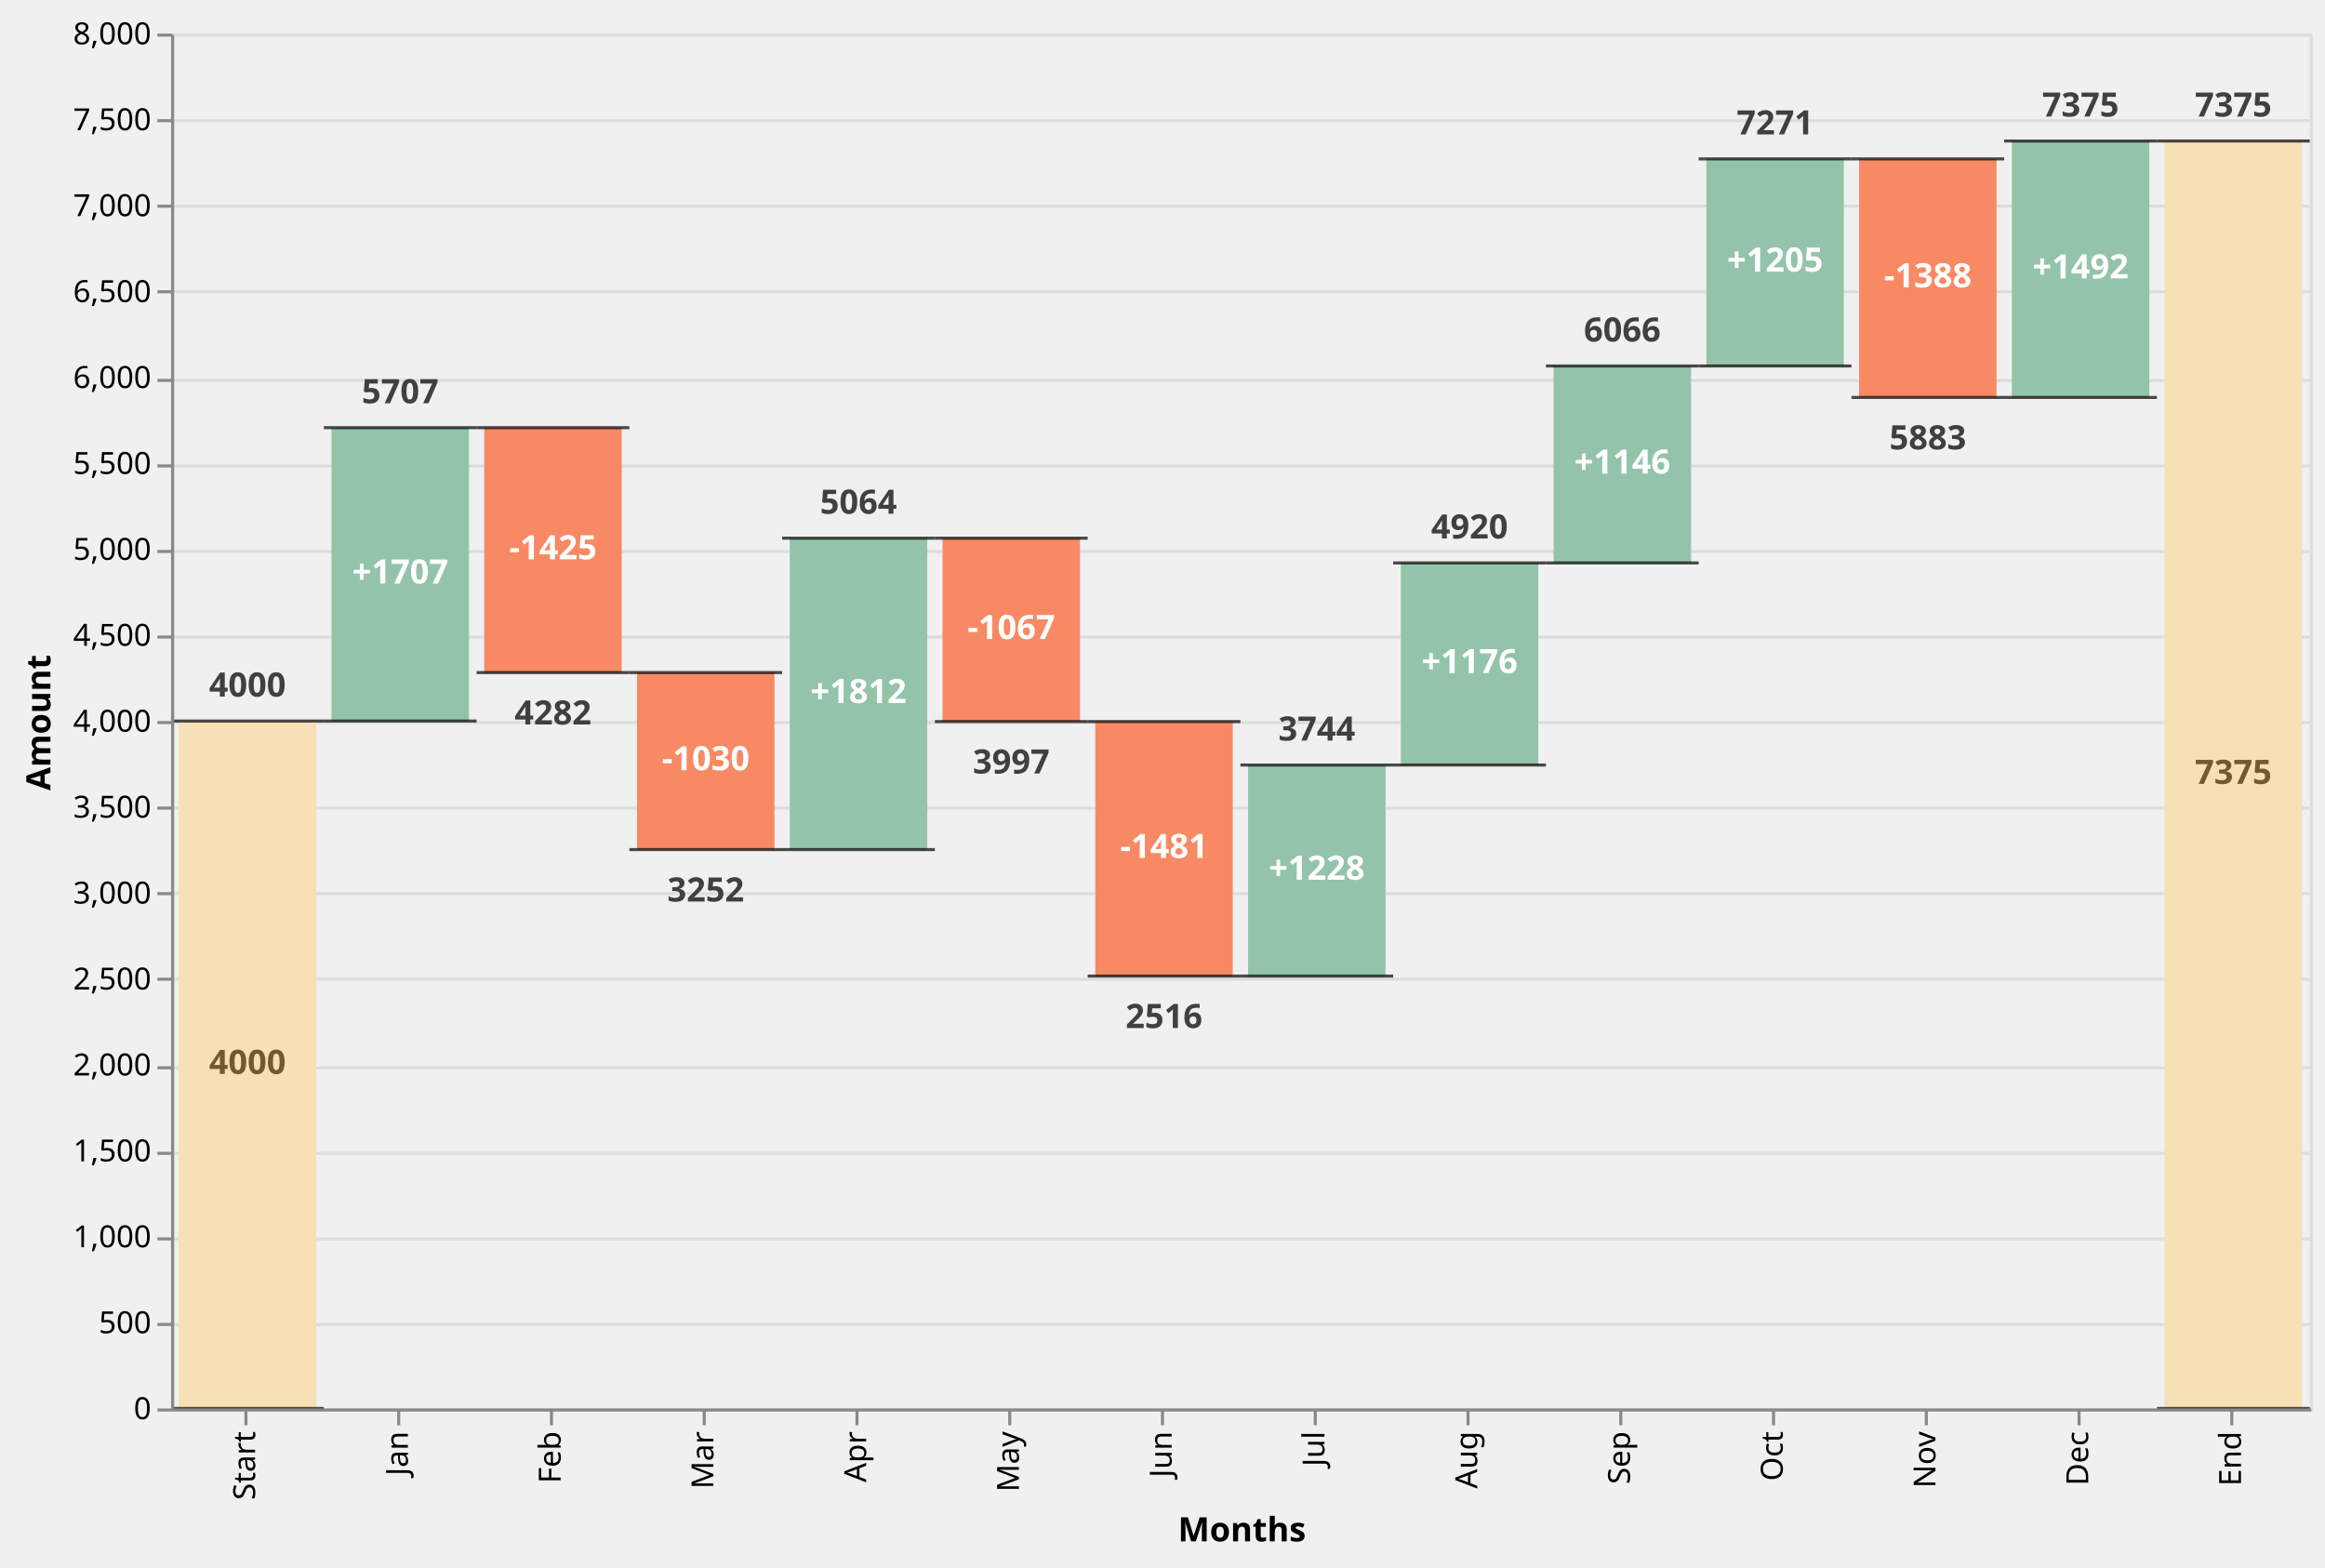
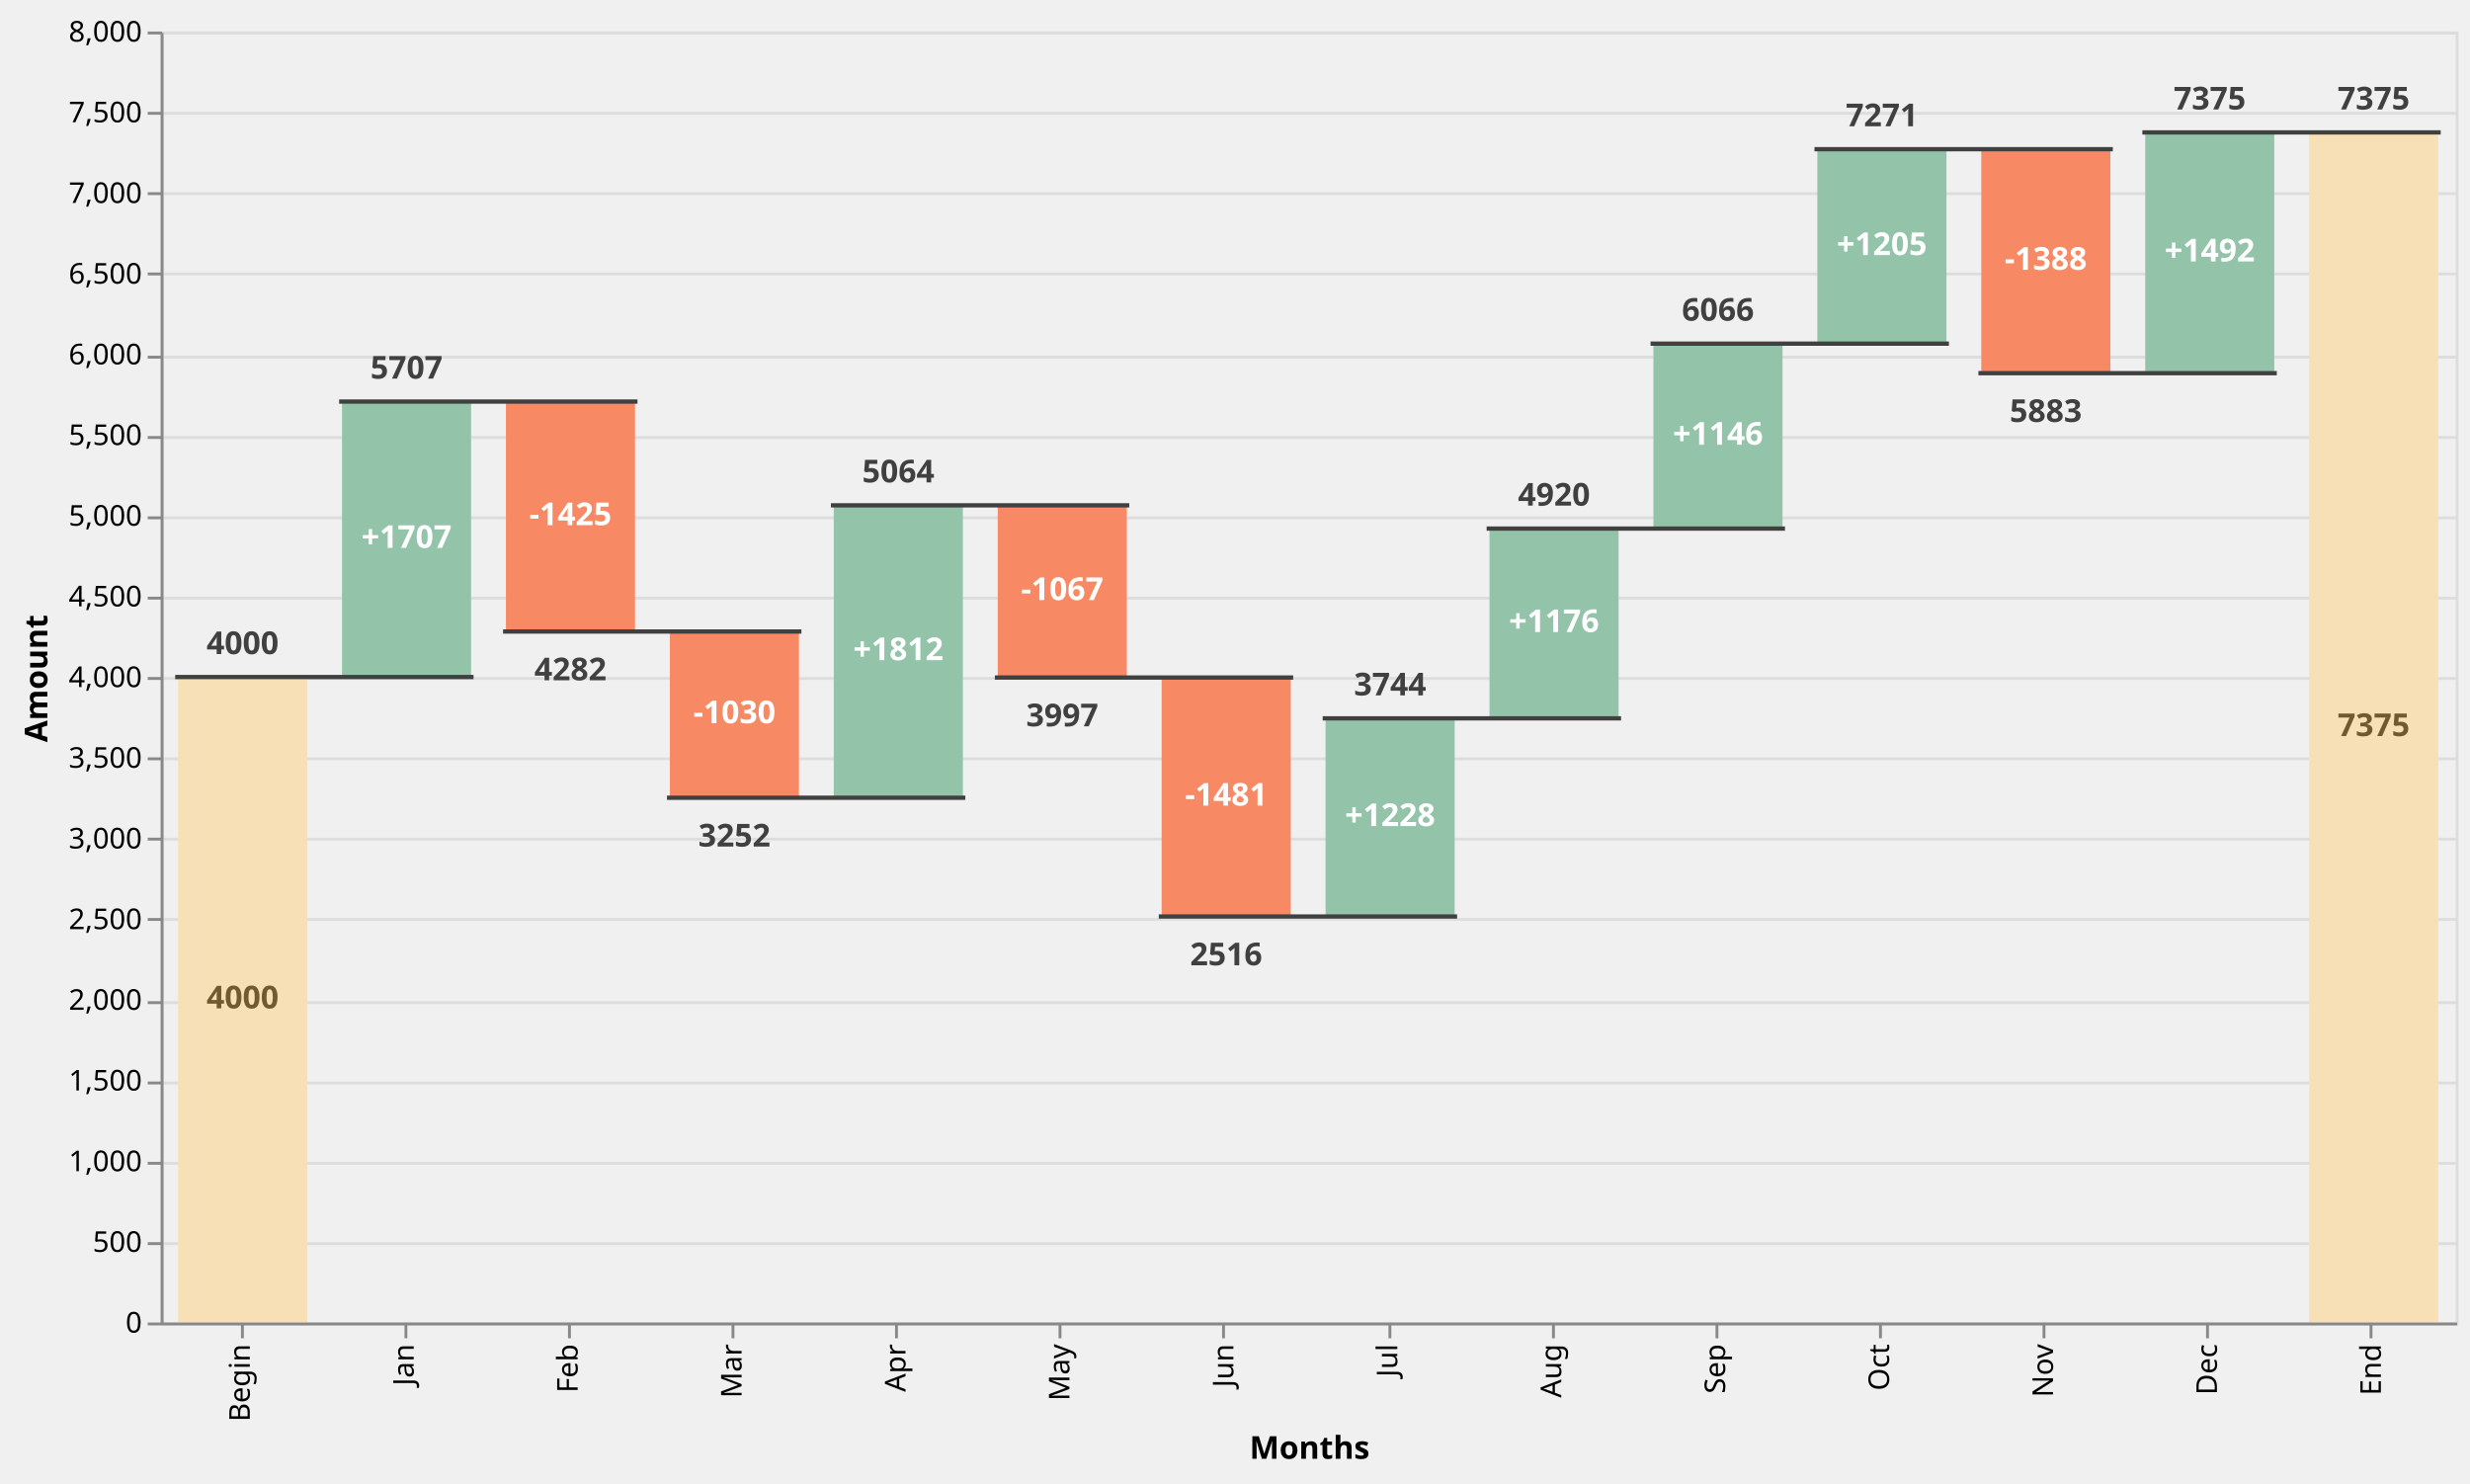
- <svg xmlns="http://www.w3.org/2000/svg" class="marks" width="761" height="513" viewBox="0 0 761 513" version="1.1">
+ <svg xmlns="http://www.w3.org/2000/svg" class="marks" width="861" height="517" viewBox="0 0 861 517" version="1.1">
  <g transform="translate(56,11)">
    <g class="mark-group role-frame root">
      <g transform="translate(0,0)">
-         <path class="background" d="M0.5,0.5h700v450h-700Z" style="fill: none; stroke: #ddd;" />
+         <path class="background" d="M0.5,0.5h800v450h-800Z" style="fill: none; stroke: #ddd;" />
        <g>
          <g class="mark-group role-axis">
            <g transform="translate(0.5,0.5)">
              <path class="background" d="M0,0h0v0h0Z" style="pointer-events: none; fill: none;" />
              <g>
                <g class="mark-rule role-axis-grid" style="pointer-events: none;">
-                   <line transform="translate(0,450)" x2="700" y2="0" style="fill: none; stroke: #ddd; stroke-width: 1; opacity: 1;" />
-                   <line transform="translate(0,422)" x2="700" y2="0" style="fill: none; stroke: #ddd; stroke-width: 1; opacity: 1;" />
-                   <line transform="translate(0,394)" x2="700" y2="0" style="fill: none; stroke: #ddd; stroke-width: 1; opacity: 1;" />
-                   <line transform="translate(0,366)" x2="700" y2="0" style="fill: none; stroke: #ddd; stroke-width: 1; opacity: 1;" />
-                   <line transform="translate(0,338)" x2="700" y2="0" style="fill: none; stroke: #ddd; stroke-width: 1; opacity: 1;" />
-                   <line transform="translate(0,309)" x2="700" y2="0" style="fill: none; stroke: #ddd; stroke-width: 1; opacity: 1;" />
-                   <line transform="translate(0,281)" x2="700" y2="0" style="fill: none; stroke: #ddd; stroke-width: 1; opacity: 1;" />
-                   <line transform="translate(0,253)" x2="700" y2="0" style="fill: none; stroke: #ddd; stroke-width: 1; opacity: 1;" />
-                   <line transform="translate(0,225)" x2="700" y2="0" style="fill: none; stroke: #ddd; stroke-width: 1; opacity: 1;" />
-                   <line transform="translate(0,197)" x2="700" y2="0" style="fill: none; stroke: #ddd; stroke-width: 1; opacity: 1;" />
-                   <line transform="translate(0,169)" x2="700" y2="0" style="fill: none; stroke: #ddd; stroke-width: 1; opacity: 1;" />
-                   <line transform="translate(0,141)" x2="700" y2="0" style="fill: none; stroke: #ddd; stroke-width: 1; opacity: 1;" />
-                   <line transform="translate(0,113)" x2="700" y2="0" style="fill: none; stroke: #ddd; stroke-width: 1; opacity: 1;" />
-                   <line transform="translate(0,84)" x2="700" y2="0" style="fill: none; stroke: #ddd; stroke-width: 1; opacity: 1;" />
-                   <line transform="translate(0,56)" x2="700" y2="0" style="fill: none; stroke: #ddd; stroke-width: 1; opacity: 1;" />
-                   <line transform="translate(0,28)" x2="700" y2="0" style="fill: none; stroke: #ddd; stroke-width: 1; opacity: 1;" />
-                   <line transform="translate(0,0)" x2="700" y2="0" style="fill: none; stroke: #ddd; stroke-width: 1; opacity: 1;" />
+                   <line transform="translate(0,450)" x2="800" y2="0" style="fill: none; stroke: #ddd; stroke-width: 1; opacity: 1;" />
+                   <line transform="translate(0,422)" x2="800" y2="0" style="fill: none; stroke: #ddd; stroke-width: 1; opacity: 1;" />
+                   <line transform="translate(0,394)" x2="800" y2="0" style="fill: none; stroke: #ddd; stroke-width: 1; opacity: 1;" />
+                   <line transform="translate(0,366)" x2="800" y2="0" style="fill: none; stroke: #ddd; stroke-width: 1; opacity: 1;" />
+                   <line transform="translate(0,338)" x2="800" y2="0" style="fill: none; stroke: #ddd; stroke-width: 1; opacity: 1;" />
+                   <line transform="translate(0,309)" x2="800" y2="0" style="fill: none; stroke: #ddd; stroke-width: 1; opacity: 1;" />
+                   <line transform="translate(0,281)" x2="800" y2="0" style="fill: none; stroke: #ddd; stroke-width: 1; opacity: 1;" />
+                   <line transform="translate(0,253)" x2="800" y2="0" style="fill: none; stroke: #ddd; stroke-width: 1; opacity: 1;" />
+                   <line transform="translate(0,225)" x2="800" y2="0" style="fill: none; stroke: #ddd; stroke-width: 1; opacity: 1;" />
+                   <line transform="translate(0,197)" x2="800" y2="0" style="fill: none; stroke: #ddd; stroke-width: 1; opacity: 1;" />
+                   <line transform="translate(0,169)" x2="800" y2="0" style="fill: none; stroke: #ddd; stroke-width: 1; opacity: 1;" />
+                   <line transform="translate(0,141)" x2="800" y2="0" style="fill: none; stroke: #ddd; stroke-width: 1; opacity: 1;" />
+                   <line transform="translate(0,113)" x2="800" y2="0" style="fill: none; stroke: #ddd; stroke-width: 1; opacity: 1;" />
+                   <line transform="translate(0,84)" x2="800" y2="0" style="fill: none; stroke: #ddd; stroke-width: 1; opacity: 1;" />
+                   <line transform="translate(0,56)" x2="800" y2="0" style="fill: none; stroke: #ddd; stroke-width: 1; opacity: 1;" />
+                   <line transform="translate(0,28)" x2="800" y2="0" style="fill: none; stroke: #ddd; stroke-width: 1; opacity: 1;" />
+                   <line transform="translate(0,0)" x2="800" y2="0" style="fill: none; stroke: #ddd; stroke-width: 1; opacity: 1;" />
                </g>
              </g>
            </g>
          </g>
          <g class="mark-rect role-mark layer_0_marks">
-             <path d="M2.5,225h45v225h-45Z" style="fill: #f7e0b6;" />
-             <path d="M52.5,128.981h45v96.019h-45Z" style="fill: #93c4aa;" />
-             <path d="M102.5,128.981h45v80.156h-45Z" style="fill: #f78a64;" />
-             <path d="M152.5,209.137h45v57.938h-45Z" style="fill: #f78a64;" />
-             <path d="M202.5,165.15h45v101.925h-45Z" style="fill: #93c4aa;" />
-             <path d="M252.5,165.15h45v60.019h-45Z" style="fill: #f78a64;" />
-             <path d="M302.5,225.169h45v83.306h-45Z" style="fill: #f78a64;" />
-             <path d="M352.5,239.4h45v69.075h-45Z" style="fill: #93c4aa;" />
-             <path d="M402.5,173.25h45v66.15h-45Z" style="fill: #93c4aa;" />
-             <path d="M452.5,108.788h45v64.462h-45Z" style="fill: #93c4aa;" />
-             <path d="M502.5,41.006h45v67.781h-45Z" style="fill: #93c4aa;" />
-             <path d="M552.5,41.006h45v78.075h-45Z" style="fill: #f78a64;" />
-             <path d="M602.5,35.156h45v83.925h-45Z" style="fill: #93c4aa;" />
-             <path d="M652.5,35.156h45v414.844h-45Z" style="fill: #f7e0b6;" />
+             <path d="M6.071,225h45v225h-45Z" style="fill: #f7e0b6;" />
+             <path d="M63.214,128.981h45v96.019h-45Z" style="fill: #93c4aa;" />
+             <path d="M120.357,128.981h45v80.156h-45Z" style="fill: #f78a64;" />
+             <path d="M177.5,209.137h45v57.938h-45Z" style="fill: #f78a64;" />
+             <path d="M234.643,165.15h45v101.925h-45Z" style="fill: #93c4aa;" />
+             <path d="M291.786,165.15h45v60.019h-45Z" style="fill: #f78a64;" />
+             <path d="M348.929,225.169h45v83.306h-45Z" style="fill: #f78a64;" />
+             <path d="M406.071,239.4h45v69.075h-45Z" style="fill: #93c4aa;" />
+             <path d="M463.214,173.25h45v66.15h-45Z" style="fill: #93c4aa;" />
+             <path d="M520.357,108.788h45v64.462h-45Z" style="fill: #93c4aa;" />
+             <path d="M577.5,41.006h45v67.781h-45Z" style="fill: #93c4aa;" />
+             <path d="M634.643,41.006h45v78.075h-45Z" style="fill: #f78a64;" />
+             <path d="M691.786,35.156h45v83.925h-45Z" style="fill: #93c4aa;" />
+             <path d="M748.929,35.156h45v414.844h-45Z" style="fill: #f7e0b6;" />
          </g>
          <g class="mark-rect role-mark layer_1_marks">
-             <path d="M0,449.5h50v1h-50Z" style="fill: black; opacity: 0.7;" />
-             <path d="M50,224.5h50v1h-50Z" style="fill: black; opacity: 0.7;" />
-             <path d="M100,128.481h50v1h-50Z" style="fill: black; opacity: 0.7;" />
-             <path d="M150,208.637h50v1h-50Z" style="fill: black; opacity: 0.7;" />
-             <path d="M200,266.575h50v1h-50Z" style="fill: black; opacity: 0.7;" />
-             <path d="M250,164.65h50v1h-50Z" style="fill: black; opacity: 0.7;" />
-             <path d="M300,224.669h50v1h-50Z" style="fill: black; opacity: 0.7;" />
-             <path d="M350,307.975h50v1h-50Z" style="fill: black; opacity: 0.7;" />
-             <path d="M400,238.9h50v1h-50Z" style="fill: black; opacity: 0.7;" />
-             <path d="M450,172.75h50v1h-50Z" style="fill: black; opacity: 0.7;" />
-             <path d="M500,108.288h50v1h-50Z" style="fill: black; opacity: 0.7;" />
-             <path d="M550,40.506h50v1h-50Z" style="fill: black; opacity: 0.7;" />
-             <path d="M600,118.581h50v1h-50Z" style="fill: black; opacity: 0.7;" />
-             <path d="M650,449.5h50v1h-50Z" style="fill: black; opacity: 0.7;" />
-           </g>
-           <g class="mark-rect role-mark layer_2_marks">
-             <path d="M0,224.5h50v1h-50Z" style="fill: black; opacity: 0.7;" />
-             <path d="M50,128.481h50v1h-50Z" style="fill: black; opacity: 0.7;" />
-             <path d="M100,208.637h50v1h-50Z" style="fill: black; opacity: 0.7;" />
-             <path d="M150,266.575h50v1h-50Z" style="fill: black; opacity: 0.7;" />
-             <path d="M200,164.65h50v1h-50Z" style="fill: black; opacity: 0.7;" />
-             <path d="M250,224.669h50v1h-50Z" style="fill: black; opacity: 0.7;" />
-             <path d="M300,307.975h50v1h-50Z" style="fill: black; opacity: 0.7;" />
-             <path d="M350,238.9h50v1h-50Z" style="fill: black; opacity: 0.7;" />
-             <path d="M400,172.75h50v1h-50Z" style="fill: black; opacity: 0.7;" />
-             <path d="M450,108.288h50v1h-50Z" style="fill: black; opacity: 0.7;" />
-             <path d="M500,40.506h50v1h-50Z" style="fill: black; opacity: 0.7;" />
-             <path d="M550,118.581h50v1h-50Z" style="fill: black; opacity: 0.7;" />
-             <path d="M600,34.656h50v1h-50Z" style="fill: black; opacity: 0.7;" />
-             <path d="M650,34.656h50v1h-50Z" style="fill: black; opacity: 0.7;" />
+             <path d="M5.071,224.25h104v1.5h-104Z" style="fill: #404040; opacity: 1;" />
+             <path d="M62.214,128.231h104v1.5h-104Z" style="fill: #404040; opacity: 1;" />
+             <path d="M119.357,208.387h104v1.5h-104Z" style="fill: #404040; opacity: 1;" />
+             <path d="M176.5,266.325h104v1.5h-104Z" style="fill: #404040; opacity: 1;" />
+             <path d="M233.643,164.4h104v1.5h-104Z" style="fill: #404040; opacity: 1;" />
+             <path d="M290.786,224.419h104v1.5h-104Z" style="fill: #404040; opacity: 1;" />
+             <path d="M347.929,307.725h104v1.5h-104Z" style="fill: #404040; opacity: 1;" />
+             <path d="M405.071,238.65h104v1.5h-104Z" style="fill: #404040; opacity: 1;" />
+             <path d="M462.214,172.5h104v1.5h-104Z" style="fill: #404040; opacity: 1;" />
+             <path d="M519.357,108.038h104v1.5h-104Z" style="fill: #404040; opacity: 1;" />
+             <path d="M576.5,40.256h104v1.5h-104Z" style="fill: #404040; opacity: 1;" />
+             <path d="M633.643,118.331h104v1.5h-104Z" style="fill: #404040; opacity: 1;" />
+             <path d="M690.786,34.406h104v1.5h-104Z" style="fill: #404040; opacity: 1;" />
+             <path d="M799.929,34.406h0v1.5h0Z" style="fill: #404040; opacity: 1;" />
+           </g>
+           <g class="mark-text role-mark layer_2_marks">
+             <text text-anchor="middle" transform="translate(28.57143,217)" style="font: bold 11px sans-serif; fill: #404040;">4000</text>
+             <text text-anchor="middle" transform="translate(85.71429,120.9812)" style="font: bold 11px sans-serif; fill: #404040;">5707</text>
+             <text text-anchor="middle" transform="translate(142.8571,442)" style="font: bold 11px sans-serif; fill: #404040;" />
+             <text text-anchor="middle" transform="translate(200,442)" style="font: bold 11px sans-serif; fill: #404040;" />
+             <text text-anchor="middle" transform="translate(257.1429,157.15)" style="font: bold 11px sans-serif; fill: #404040;">5064</text>
+             <text text-anchor="middle" transform="translate(314.2857,442)" style="font: bold 11px sans-serif; fill: #404040;" />
+             <text text-anchor="middle" transform="translate(371.4286,442)" style="font: bold 11px sans-serif; fill: #404040;" />
+             <text text-anchor="middle" transform="translate(428.5714,231.4)" style="font: bold 11px sans-serif; fill: #404040;">3744</text>
+             <text text-anchor="middle" transform="translate(485.7143,165.25)" style="font: bold 11px sans-serif; fill: #404040;">4920</text>
+             <text text-anchor="middle" transform="translate(542.8571,100.7875)" style="font: bold 11px sans-serif; fill: #404040;">6066</text>
+             <text text-anchor="middle" transform="translate(600,33.00625)" style="font: bold 11px sans-serif; fill: #404040;">7271</text>
+             <text text-anchor="middle" transform="translate(657.1429,442)" style="font: bold 11px sans-serif; fill: #404040;" />
+             <text text-anchor="middle" transform="translate(714.2857,27.15625)" style="font: bold 11px sans-serif; fill: #404040;">7375</text>
+             <text text-anchor="middle" transform="translate(771.4286,27.15625)" style="font: bold 11px sans-serif; fill: #404040;">7375</text>
          </g>
          <g class="mark-text role-mark layer_3_marks">
-             <text text-anchor="middle" transform="translate(25,217)" style="font: bold 11px sans-serif; fill: #404040;">4000</text>
-             <text text-anchor="middle" transform="translate(75,120.9812)" style="font: bold 11px sans-serif; fill: #404040;">5707</text>
-             <text text-anchor="middle" transform="translate(125,442)" style="font: bold 11px sans-serif; fill: #404040;" />
-             <text text-anchor="middle" transform="translate(175,442)" style="font: bold 11px sans-serif; fill: #404040;" />
-             <text text-anchor="middle" transform="translate(225,157.15)" style="font: bold 11px sans-serif; fill: #404040;">5064</text>
-             <text text-anchor="middle" transform="translate(275,442)" style="font: bold 11px sans-serif; fill: #404040;" />
-             <text text-anchor="middle" transform="translate(325,442)" style="font: bold 11px sans-serif; fill: #404040;" />
-             <text text-anchor="middle" transform="translate(375,231.4)" style="font: bold 11px sans-serif; fill: #404040;">3744</text>
-             <text text-anchor="middle" transform="translate(425,165.25)" style="font: bold 11px sans-serif; fill: #404040;">4920</text>
-             <text text-anchor="middle" transform="translate(475,100.7875)" style="font: bold 11px sans-serif; fill: #404040;">6066</text>
-             <text text-anchor="middle" transform="translate(525,33.00625)" style="font: bold 11px sans-serif; fill: #404040;">7271</text>
-             <text text-anchor="middle" transform="translate(575,442)" style="font: bold 11px sans-serif; fill: #404040;" />
-             <text text-anchor="middle" transform="translate(625,27.15625)" style="font: bold 11px sans-serif; fill: #404040;">7375</text>
-             <text text-anchor="middle" transform="translate(675,27.15625)" style="font: bold 11px sans-serif; fill: #404040;">7375</text>
+             <text text-anchor="middle" transform="translate(28.57143,467)" style="font: bold 11px sans-serif; fill: #404040;" />
+             <text text-anchor="middle" transform="translate(85.71429,467)" style="font: bold 11px sans-serif; fill: #404040;" />
+             <text text-anchor="middle" transform="translate(142.8571,226.1375)" style="font: bold 11px sans-serif; fill: #404040;">4282</text>
+             <text text-anchor="middle" transform="translate(200,284.075)" style="font: bold 11px sans-serif; fill: #404040;">3252</text>
+             <text text-anchor="middle" transform="translate(257.1429,467)" style="font: bold 11px sans-serif; fill: #404040;" />
+             <text text-anchor="middle" transform="translate(314.2857,242.1688)" style="font: bold 11px sans-serif; fill: #404040;">3997</text>
+             <text text-anchor="middle" transform="translate(371.4286,325.475)" style="font: bold 11px sans-serif; fill: #404040;">2516</text>
+             <text text-anchor="middle" transform="translate(428.5714,467)" style="font: bold 11px sans-serif; fill: #404040;" />
+             <text text-anchor="middle" transform="translate(485.7143,467)" style="font: bold 11px sans-serif; fill: #404040;" />
+             <text text-anchor="middle" transform="translate(542.8571,467)" style="font: bold 11px sans-serif; fill: #404040;" />
+             <text text-anchor="middle" transform="translate(600,467)" style="font: bold 11px sans-serif; fill: #404040;" />
+             <text text-anchor="middle" transform="translate(657.1429,136.0813)" style="font: bold 11px sans-serif; fill: #404040;">5883</text>
+             <text text-anchor="middle" transform="translate(714.2857,467)" style="font: bold 11px sans-serif; fill: #404040;" />
+             <text text-anchor="middle" transform="translate(771.4286,467)" style="font: bold 11px sans-serif; fill: #404040;" />
          </g>
          <g class="mark-text role-mark layer_4_marks">
-             <text text-anchor="middle" transform="translate(25,467)" style="font: bold 11px sans-serif; fill: #404040;" />
-             <text text-anchor="middle" transform="translate(75,467)" style="font: bold 11px sans-serif; fill: #404040;" />
-             <text text-anchor="middle" transform="translate(125,226.1375)" style="font: bold 11px sans-serif; fill: #404040;">4282</text>
-             <text text-anchor="middle" transform="translate(175,284.075)" style="font: bold 11px sans-serif; fill: #404040;">3252</text>
-             <text text-anchor="middle" transform="translate(225,467)" style="font: bold 11px sans-serif; fill: #404040;" />
-             <text text-anchor="middle" transform="translate(275,242.1688)" style="font: bold 11px sans-serif; fill: #404040;">3997</text>
-             <text text-anchor="middle" transform="translate(325,325.475)" style="font: bold 11px sans-serif; fill: #404040;">2516</text>
-             <text text-anchor="middle" transform="translate(375,467)" style="font: bold 11px sans-serif; fill: #404040;" />
-             <text text-anchor="middle" transform="translate(425,467)" style="font: bold 11px sans-serif; fill: #404040;" />
-             <text text-anchor="middle" transform="translate(475,467)" style="font: bold 11px sans-serif; fill: #404040;" />
-             <text text-anchor="middle" transform="translate(525,467)" style="font: bold 11px sans-serif; fill: #404040;" />
-             <text text-anchor="middle" transform="translate(575,136.0813)" style="font: bold 11px sans-serif; fill: #404040;">5883</text>
-             <text text-anchor="middle" transform="translate(625,467)" style="font: bold 11px sans-serif; fill: #404040;" />
-             <text text-anchor="middle" transform="translate(675,467)" style="font: bold 11px sans-serif; fill: #404040;" />
-           </g>
-           <g class="mark-text role-mark layer_5_marks">
-             <text text-anchor="middle" transform="translate(25,340.5)" style="font: bold 11px sans-serif; fill: #725a30;">4000</text>
-             <text text-anchor="middle" transform="translate(75,179.9906)" style="font: bold 11px sans-serif; fill: white;">+1707</text>
-             <text text-anchor="middle" transform="translate(125,172.0594)" style="font: bold 11px sans-serif; fill: white;">-1425</text>
-             <text text-anchor="middle" transform="translate(175,241.1063)" style="font: bold 11px sans-serif; fill: white;">-1030</text>
-             <text text-anchor="middle" transform="translate(225,219.1125)" style="font: bold 11px sans-serif; fill: white;">+1812</text>
-             <text text-anchor="middle" transform="translate(275,198.1594)" style="font: bold 11px sans-serif; fill: white;">-1067</text>
-             <text text-anchor="middle" transform="translate(325,269.8219)" style="font: bold 11px sans-serif; fill: white;">-1481</text>
-             <text text-anchor="middle" transform="translate(375,276.9375)" style="font: bold 11px sans-serif; fill: white;">+1228</text>
-             <text text-anchor="middle" transform="translate(425,209.325)" style="font: bold 11px sans-serif; fill: white;">+1176</text>
-             <text text-anchor="middle" transform="translate(475,144.0187)" style="font: bold 11px sans-serif; fill: white;">+1146</text>
-             <text text-anchor="middle" transform="translate(525,77.89688)" style="font: bold 11px sans-serif; fill: white;">+1205</text>
-             <text text-anchor="middle" transform="translate(575,83.04375)" style="font: bold 11px sans-serif; fill: white;">-1388</text>
-             <text text-anchor="middle" transform="translate(625,80.11875)" style="font: bold 11px sans-serif; fill: white;">+1492</text>
-             <text text-anchor="middle" transform="translate(675,245.5781)" style="font: bold 11px sans-serif; fill: #725a30;">7375</text>
+             <text text-anchor="middle" transform="translate(28.57143,340.5)" style="font: bold 11px sans-serif; fill: #725a30;">4000</text>
+             <text text-anchor="middle" transform="translate(85.71429,179.9906)" style="font: bold 11px sans-serif; fill: white;">+1707</text>
+             <text text-anchor="middle" transform="translate(142.8571,172.0594)" style="font: bold 11px sans-serif; fill: white;">-1425</text>
+             <text text-anchor="middle" transform="translate(200,241.1063)" style="font: bold 11px sans-serif; fill: white;">-1030</text>
+             <text text-anchor="middle" transform="translate(257.1429,219.1125)" style="font: bold 11px sans-serif; fill: white;">+1812</text>
+             <text text-anchor="middle" transform="translate(314.2857,198.1594)" style="font: bold 11px sans-serif; fill: white;">-1067</text>
+             <text text-anchor="middle" transform="translate(371.4286,269.8219)" style="font: bold 11px sans-serif; fill: white;">-1481</text>
+             <text text-anchor="middle" transform="translate(428.5714,276.9375)" style="font: bold 11px sans-serif; fill: white;">+1228</text>
+             <text text-anchor="middle" transform="translate(485.7143,209.325)" style="font: bold 11px sans-serif; fill: white;">+1176</text>
+             <text text-anchor="middle" transform="translate(542.8571,144.0187)" style="font: bold 11px sans-serif; fill: white;">+1146</text>
+             <text text-anchor="middle" transform="translate(600,77.89688)" style="font: bold 11px sans-serif; fill: white;">+1205</text>
+             <text text-anchor="middle" transform="translate(657.1429,83.04375)" style="font: bold 11px sans-serif; fill: white;">-1388</text>
+             <text text-anchor="middle" transform="translate(714.2857,80.11875)" style="font: bold 11px sans-serif; fill: white;">+1492</text>
+             <text text-anchor="middle" transform="translate(771.4286,245.5781)" style="font: bold 11px sans-serif; fill: #725a30;">7375</text>
          </g>
          <g class="mark-group role-axis">
            <g transform="translate(0.5,450.5)">
              <path class="background" d="M0,0h0v0h0Z" style="pointer-events: none; fill: none;" />
              <g>
                <g class="mark-rule role-axis-tick" style="pointer-events: none;">
-                   <line transform="translate(24,0)" x2="0" y2="5" style="fill: none; stroke: #888; stroke-width: 1; opacity: 1;" />
-                   <line transform="translate(74,0)" x2="0" y2="5" style="fill: none; stroke: #888; stroke-width: 1; opacity: 1;" />
-                   <line transform="translate(124,0)" x2="0" y2="5" style="fill: none; stroke: #888; stroke-width: 1; opacity: 1;" />
-                   <line transform="translate(174,0)" x2="0" y2="5" style="fill: none; stroke: #888; stroke-width: 1; opacity: 1;" />
-                   <line transform="translate(224,0)" x2="0" y2="5" style="fill: none; stroke: #888; stroke-width: 1; opacity: 1;" />
-                   <line transform="translate(274,0)" x2="0" y2="5" style="fill: none; stroke: #888; stroke-width: 1; opacity: 1;" />
-                   <line transform="translate(324,0)" x2="0" y2="5" style="fill: none; stroke: #888; stroke-width: 1; opacity: 1;" />
-                   <line transform="translate(374,0)" x2="0" y2="5" style="fill: none; stroke: #888; stroke-width: 1; opacity: 1;" />
-                   <line transform="translate(424,0)" x2="0" y2="5" style="fill: none; stroke: #888; stroke-width: 1; opacity: 1;" />
-                   <line transform="translate(474,0)" x2="0" y2="5" style="fill: none; stroke: #888; stroke-width: 1; opacity: 1;" />
-                   <line transform="translate(524,0)" x2="0" y2="5" style="fill: none; stroke: #888; stroke-width: 1; opacity: 1;" />
-                   <line transform="translate(574,0)" x2="0" y2="5" style="fill: none; stroke: #888; stroke-width: 1; opacity: 1;" />
-                   <line transform="translate(624,0)" x2="0" y2="5" style="fill: none; stroke: #888; stroke-width: 1; opacity: 1;" />
-                   <line transform="translate(674,0)" x2="0" y2="5" style="fill: none; stroke: #888; stroke-width: 1; opacity: 1;" />
+                   <line transform="translate(28,0)" x2="0" y2="5" style="fill: none; stroke: #888; stroke-width: 1; opacity: 1;" />
+                   <line transform="translate(85,0)" x2="0" y2="5" style="fill: none; stroke: #888; stroke-width: 1; opacity: 1;" />
+                   <line transform="translate(142,0)" x2="0" y2="5" style="fill: none; stroke: #888; stroke-width: 1; opacity: 1;" />
+                   <line transform="translate(199,0)" x2="0" y2="5" style="fill: none; stroke: #888; stroke-width: 1; opacity: 1;" />
+                   <line transform="translate(256,0)" x2="0" y2="5" style="fill: none; stroke: #888; stroke-width: 1; opacity: 1;" />
+                   <line transform="translate(313,0)" x2="0" y2="5" style="fill: none; stroke: #888; stroke-width: 1; opacity: 1;" />
+                   <line transform="translate(370,0)" x2="0" y2="5" style="fill: none; stroke: #888; stroke-width: 1; opacity: 1;" />
+                   <line transform="translate(428,0)" x2="0" y2="5" style="fill: none; stroke: #888; stroke-width: 1; opacity: 1;" />
+                   <line transform="translate(485,0)" x2="0" y2="5" style="fill: none; stroke: #888; stroke-width: 1; opacity: 1;" />
+                   <line transform="translate(542,0)" x2="0" y2="5" style="fill: none; stroke: #888; stroke-width: 1; opacity: 1;" />
+                   <line transform="translate(599,0)" x2="0" y2="5" style="fill: none; stroke: #888; stroke-width: 1; opacity: 1;" />
+                   <line transform="translate(656,0)" x2="0" y2="5" style="fill: none; stroke: #888; stroke-width: 1; opacity: 1;" />
+                   <line transform="translate(713,0)" x2="0" y2="5" style="fill: none; stroke: #888; stroke-width: 1; opacity: 1;" />
+                   <line transform="translate(770,0)" x2="0" y2="5" style="fill: none; stroke: #888; stroke-width: 1; opacity: 1;" />
                </g>
                <g class="mark-text role-axis-label" style="pointer-events: none;">
-                   <text text-anchor="end" transform="translate(24,7) rotate(270) translate(0,3)" style="font: 10px sans-serif; fill: #000; opacity: 1;">Start</text>
-                   <text text-anchor="end" transform="translate(74,7) rotate(270) translate(0,3)" style="font: 10px sans-serif; fill: #000; opacity: 1;">Jan</text>
-                   <text text-anchor="end" transform="translate(124,7) rotate(270) translate(0,3)" style="font: 10px sans-serif; fill: #000; opacity: 1;">Feb</text>
-                   <text text-anchor="end" transform="translate(174,7) rotate(270) translate(0,3)" style="font: 10px sans-serif; fill: #000; opacity: 1;">Mar</text>
-                   <text text-anchor="end" transform="translate(224,7) rotate(270) translate(0,3)" style="font: 10px sans-serif; fill: #000; opacity: 1;">Apr</text>
-                   <text text-anchor="end" transform="translate(274,7) rotate(270) translate(0,3)" style="font: 10px sans-serif; fill: #000; opacity: 1;">May</text>
-                   <text text-anchor="end" transform="translate(324,7) rotate(270) translate(0,3)" style="font: 10px sans-serif; fill: #000; opacity: 1;">Jun</text>
-                   <text text-anchor="end" transform="translate(374,7) rotate(270) translate(0,3)" style="font: 10px sans-serif; fill: #000; opacity: 1;">Jul</text>
-                   <text text-anchor="end" transform="translate(424,7) rotate(270) translate(0,3)" style="font: 10px sans-serif; fill: #000; opacity: 1;">Aug</text>
-                   <text text-anchor="end" transform="translate(474,7) rotate(270) translate(0,3)" style="font: 10px sans-serif; fill: #000; opacity: 1;">Sep</text>
-                   <text text-anchor="end" transform="translate(524,7) rotate(270) translate(0,3)" style="font: 10px sans-serif; fill: #000; opacity: 1;">Oct</text>
-                   <text text-anchor="end" transform="translate(574,7) rotate(270) translate(0,3)" style="font: 10px sans-serif; fill: #000; opacity: 1;">Nov</text>
-                   <text text-anchor="end" transform="translate(624,7) rotate(270) translate(0,3)" style="font: 10px sans-serif; fill: #000; opacity: 1;">Dec</text>
-                   <text text-anchor="end" transform="translate(674,7) rotate(270) translate(0,3)" style="font: 10px sans-serif; fill: #000; opacity: 1;">End</text>
+                   <text text-anchor="end" transform="translate(27.57143,7) rotate(270) translate(0,3)" style="font: 10px sans-serif; fill: #000; opacity: 1;">Begin</text>
+                   <text text-anchor="end" transform="translate(84.71429,7) rotate(270) translate(0,3)" style="font: 10px sans-serif; fill: #000; opacity: 1;">Jan</text>
+                   <text text-anchor="end" transform="translate(141.8571,7) rotate(270) translate(0,3)" style="font: 10px sans-serif; fill: #000; opacity: 1;">Feb</text>
+                   <text text-anchor="end" transform="translate(199,7) rotate(270) translate(0,3)" style="font: 10px sans-serif; fill: #000; opacity: 1;">Mar</text>
+                   <text text-anchor="end" transform="translate(256.1429,7) rotate(270) translate(0,3)" style="font: 10px sans-serif; fill: #000; opacity: 1;">Apr</text>
+                   <text text-anchor="end" transform="translate(313.2857,7) rotate(270) translate(0,3)" style="font: 10px sans-serif; fill: #000; opacity: 1;">May</text>
+                   <text text-anchor="end" transform="translate(370.4286,7) rotate(270) translate(0,3)" style="font: 10px sans-serif; fill: #000; opacity: 1;">Jun</text>
+                   <text text-anchor="end" transform="translate(427.5714,7) rotate(270) translate(0,3)" style="font: 10px sans-serif; fill: #000; opacity: 1;">Jul</text>
+                   <text text-anchor="end" transform="translate(484.7143,7) rotate(270) translate(0,3)" style="font: 10px sans-serif; fill: #000; opacity: 1;">Aug</text>
+                   <text text-anchor="end" transform="translate(541.8571,7) rotate(270) translate(0,3)" style="font: 10px sans-serif; fill: #000; opacity: 1;">Sep</text>
+                   <text text-anchor="end" transform="translate(599,7) rotate(270) translate(0,3)" style="font: 10px sans-serif; fill: #000; opacity: 1;">Oct</text>
+                   <text text-anchor="end" transform="translate(656.1429,7) rotate(270) translate(0,3)" style="font: 10px sans-serif; fill: #000; opacity: 1;">Nov</text>
+                   <text text-anchor="end" transform="translate(713.2857,7) rotate(270) translate(0,3)" style="font: 10px sans-serif; fill: #000; opacity: 1;">Dec</text>
+                   <text text-anchor="end" transform="translate(770.4286,7) rotate(270) translate(0,3)" style="font: 10px sans-serif; fill: #000; opacity: 1;">End</text>
                </g>
                <g class="mark-rule role-axis-domain" style="pointer-events: none;">
-                   <line transform="translate(0,0)" x2="700" y2="0" style="fill: none; stroke: #888; stroke-width: 1; opacity: 1;" />
+                   <line transform="translate(0,0)" x2="800" y2="0" style="fill: none; stroke: #888; stroke-width: 1; opacity: 1;" />
                </g>
                <g class="mark-text role-axis-title" style="pointer-events: none;">
-                   <text text-anchor="middle" transform="translate(350,43)" style="font: bold 11px sans-serif; fill: #000; opacity: 1;">Months</text>
+                   <text text-anchor="middle" transform="translate(400,47)" style="font: bold 11px sans-serif; fill: #000; opacity: 1;">Months</text>
                </g>
              </g>
            </g>
          </g>
          <g class="mark-group role-axis">
            <g transform="translate(0.5,0.5)">
              <path class="background" d="M0,0h0v0h0Z" style="pointer-events: none; fill: none;" />
              <g>
                <g class="mark-rule role-axis-tick" style="pointer-events: none;">
                  <line transform="translate(0,450)" x2="-5" y2="0" style="fill: none; stroke: #888; stroke-width: 1; opacity: 1;" />
                  <line transform="translate(0,422)" x2="-5" y2="0" style="fill: none; stroke: #888; stroke-width: 1; opacity: 1;" />
                  <line transform="translate(0,394)" x2="-5" y2="0" style="fill: none; stroke: #888; stroke-width: 1; opacity: 1;" />
                  <line transform="translate(0,366)" x2="-5" y2="0" style="fill: none; stroke: #888; stroke-width: 1; opacity: 1;" />
                  <line transform="translate(0,338)" x2="-5" y2="0" style="fill: none; stroke: #888; stroke-width: 1; opacity: 1;" />
                  <line transform="translate(0,309)" x2="-5" y2="0" style="fill: none; stroke: #888; stroke-width: 1; opacity: 1;" />
                  <line transform="translate(0,281)" x2="-5" y2="0" style="fill: none; stroke: #888; stroke-width: 1; opacity: 1;" />
                  <line transform="translate(0,253)" x2="-5" y2="0" style="fill: none; stroke: #888; stroke-width: 1; opacity: 1;" />
                  <line transform="translate(0,225)" x2="-5" y2="0" style="fill: none; stroke: #888; stroke-width: 1; opacity: 1;" />
                  <line transform="translate(0,197)" x2="-5" y2="0" style="fill: none; stroke: #888; stroke-width: 1; opacity: 1;" />
                  <line transform="translate(0,169)" x2="-5" y2="0" style="fill: none; stroke: #888; stroke-width: 1; opacity: 1;" />
                  <line transform="translate(0,141)" x2="-5" y2="0" style="fill: none; stroke: #888; stroke-width: 1; opacity: 1;" />
                  <line transform="translate(0,113)" x2="-5" y2="0" style="fill: none; stroke: #888; stroke-width: 1; opacity: 1;" />
                  <line transform="translate(0,84)" x2="-5" y2="0" style="fill: none; stroke: #888; stroke-width: 1; opacity: 1;" />
                  <line transform="translate(0,56)" x2="-5" y2="0" style="fill: none; stroke: #888; stroke-width: 1; opacity: 1;" />
                  <line transform="translate(0,28)" x2="-5" y2="0" style="fill: none; stroke: #888; stroke-width: 1; opacity: 1;" />
                  <line transform="translate(0,0)" x2="-5" y2="0" style="fill: none; stroke: #888; stroke-width: 1; opacity: 1;" />
                </g>
                <g class="mark-text role-axis-label" style="pointer-events: none;">
                  <text text-anchor="end" transform="translate(-7,453)" style="font: 10px sans-serif; fill: #000; opacity: 1;">0</text>
                  <text text-anchor="end" transform="translate(-7,424.875)" style="font: 10px sans-serif; fill: #000; opacity: 1;">500</text>
                  <text text-anchor="end" transform="translate(-7,396.75)" style="font: 10px sans-serif; fill: #000; opacity: 1;">1,000</text>
                  <text text-anchor="end" transform="translate(-7,368.625)" style="font: 10px sans-serif; fill: #000; opacity: 1;">1,500</text>
                  <text text-anchor="end" transform="translate(-7,340.5)" style="font: 10px sans-serif; fill: #000; opacity: 1;">2,000</text>
                  <text text-anchor="end" transform="translate(-7,312.375)" style="font: 10px sans-serif; fill: #000; opacity: 1;">2,500</text>
                  <text text-anchor="end" transform="translate(-7,284.25)" style="font: 10px sans-serif; fill: #000; opacity: 1;">3,000</text>
                  <text text-anchor="end" transform="translate(-7,256.125)" style="font: 10px sans-serif; fill: #000; opacity: 1;">3,500</text>
                  <text text-anchor="end" transform="translate(-7,228)" style="font: 10px sans-serif; fill: #000; opacity: 1;">4,000</text>
                  <text text-anchor="end" transform="translate(-7,199.875)" style="font: 10px sans-serif; fill: #000; opacity: 1;">4,500</text>
                  <text text-anchor="end" transform="translate(-7,171.75)" style="font: 10px sans-serif; fill: #000; opacity: 1;">5,000</text>
                  <text text-anchor="end" transform="translate(-7,143.625)" style="font: 10px sans-serif; fill: #000; opacity: 1;">5,500</text>
                  <text text-anchor="end" transform="translate(-7,115.5)" style="font: 10px sans-serif; fill: #000; opacity: 1;">6,000</text>
                  <text text-anchor="end" transform="translate(-7,87.375)" style="font: 10px sans-serif; fill: #000; opacity: 1;">6,500</text>
                  <text text-anchor="end" transform="translate(-7,59.25)" style="font: 10px sans-serif; fill: #000; opacity: 1;">7,000</text>
                  <text text-anchor="end" transform="translate(-7,31.125)" style="font: 10px sans-serif; fill: #000; opacity: 1;">7,500</text>
                  <text text-anchor="end" transform="translate(-7,3)" style="font: 10px sans-serif; fill: #000; opacity: 1;">8,000</text>
                </g>
                <g class="mark-rule role-axis-domain" style="pointer-events: none;">
                  <line transform="translate(0,450)" x2="0" y2="-450" style="fill: none; stroke: #888; stroke-width: 1; opacity: 1;" />
                </g>
                <g class="mark-text role-axis-title" style="pointer-events: none;">
                  <text text-anchor="middle" transform="translate(-38,225) rotate(-90) translate(0,-2)" style="font: bold 11px sans-serif; fill: #000; opacity: 1;">Amount</text>
                </g>
              </g>
            </g>
          </g>
        </g>
      </g>
    </g>
  </g>
</svg>
